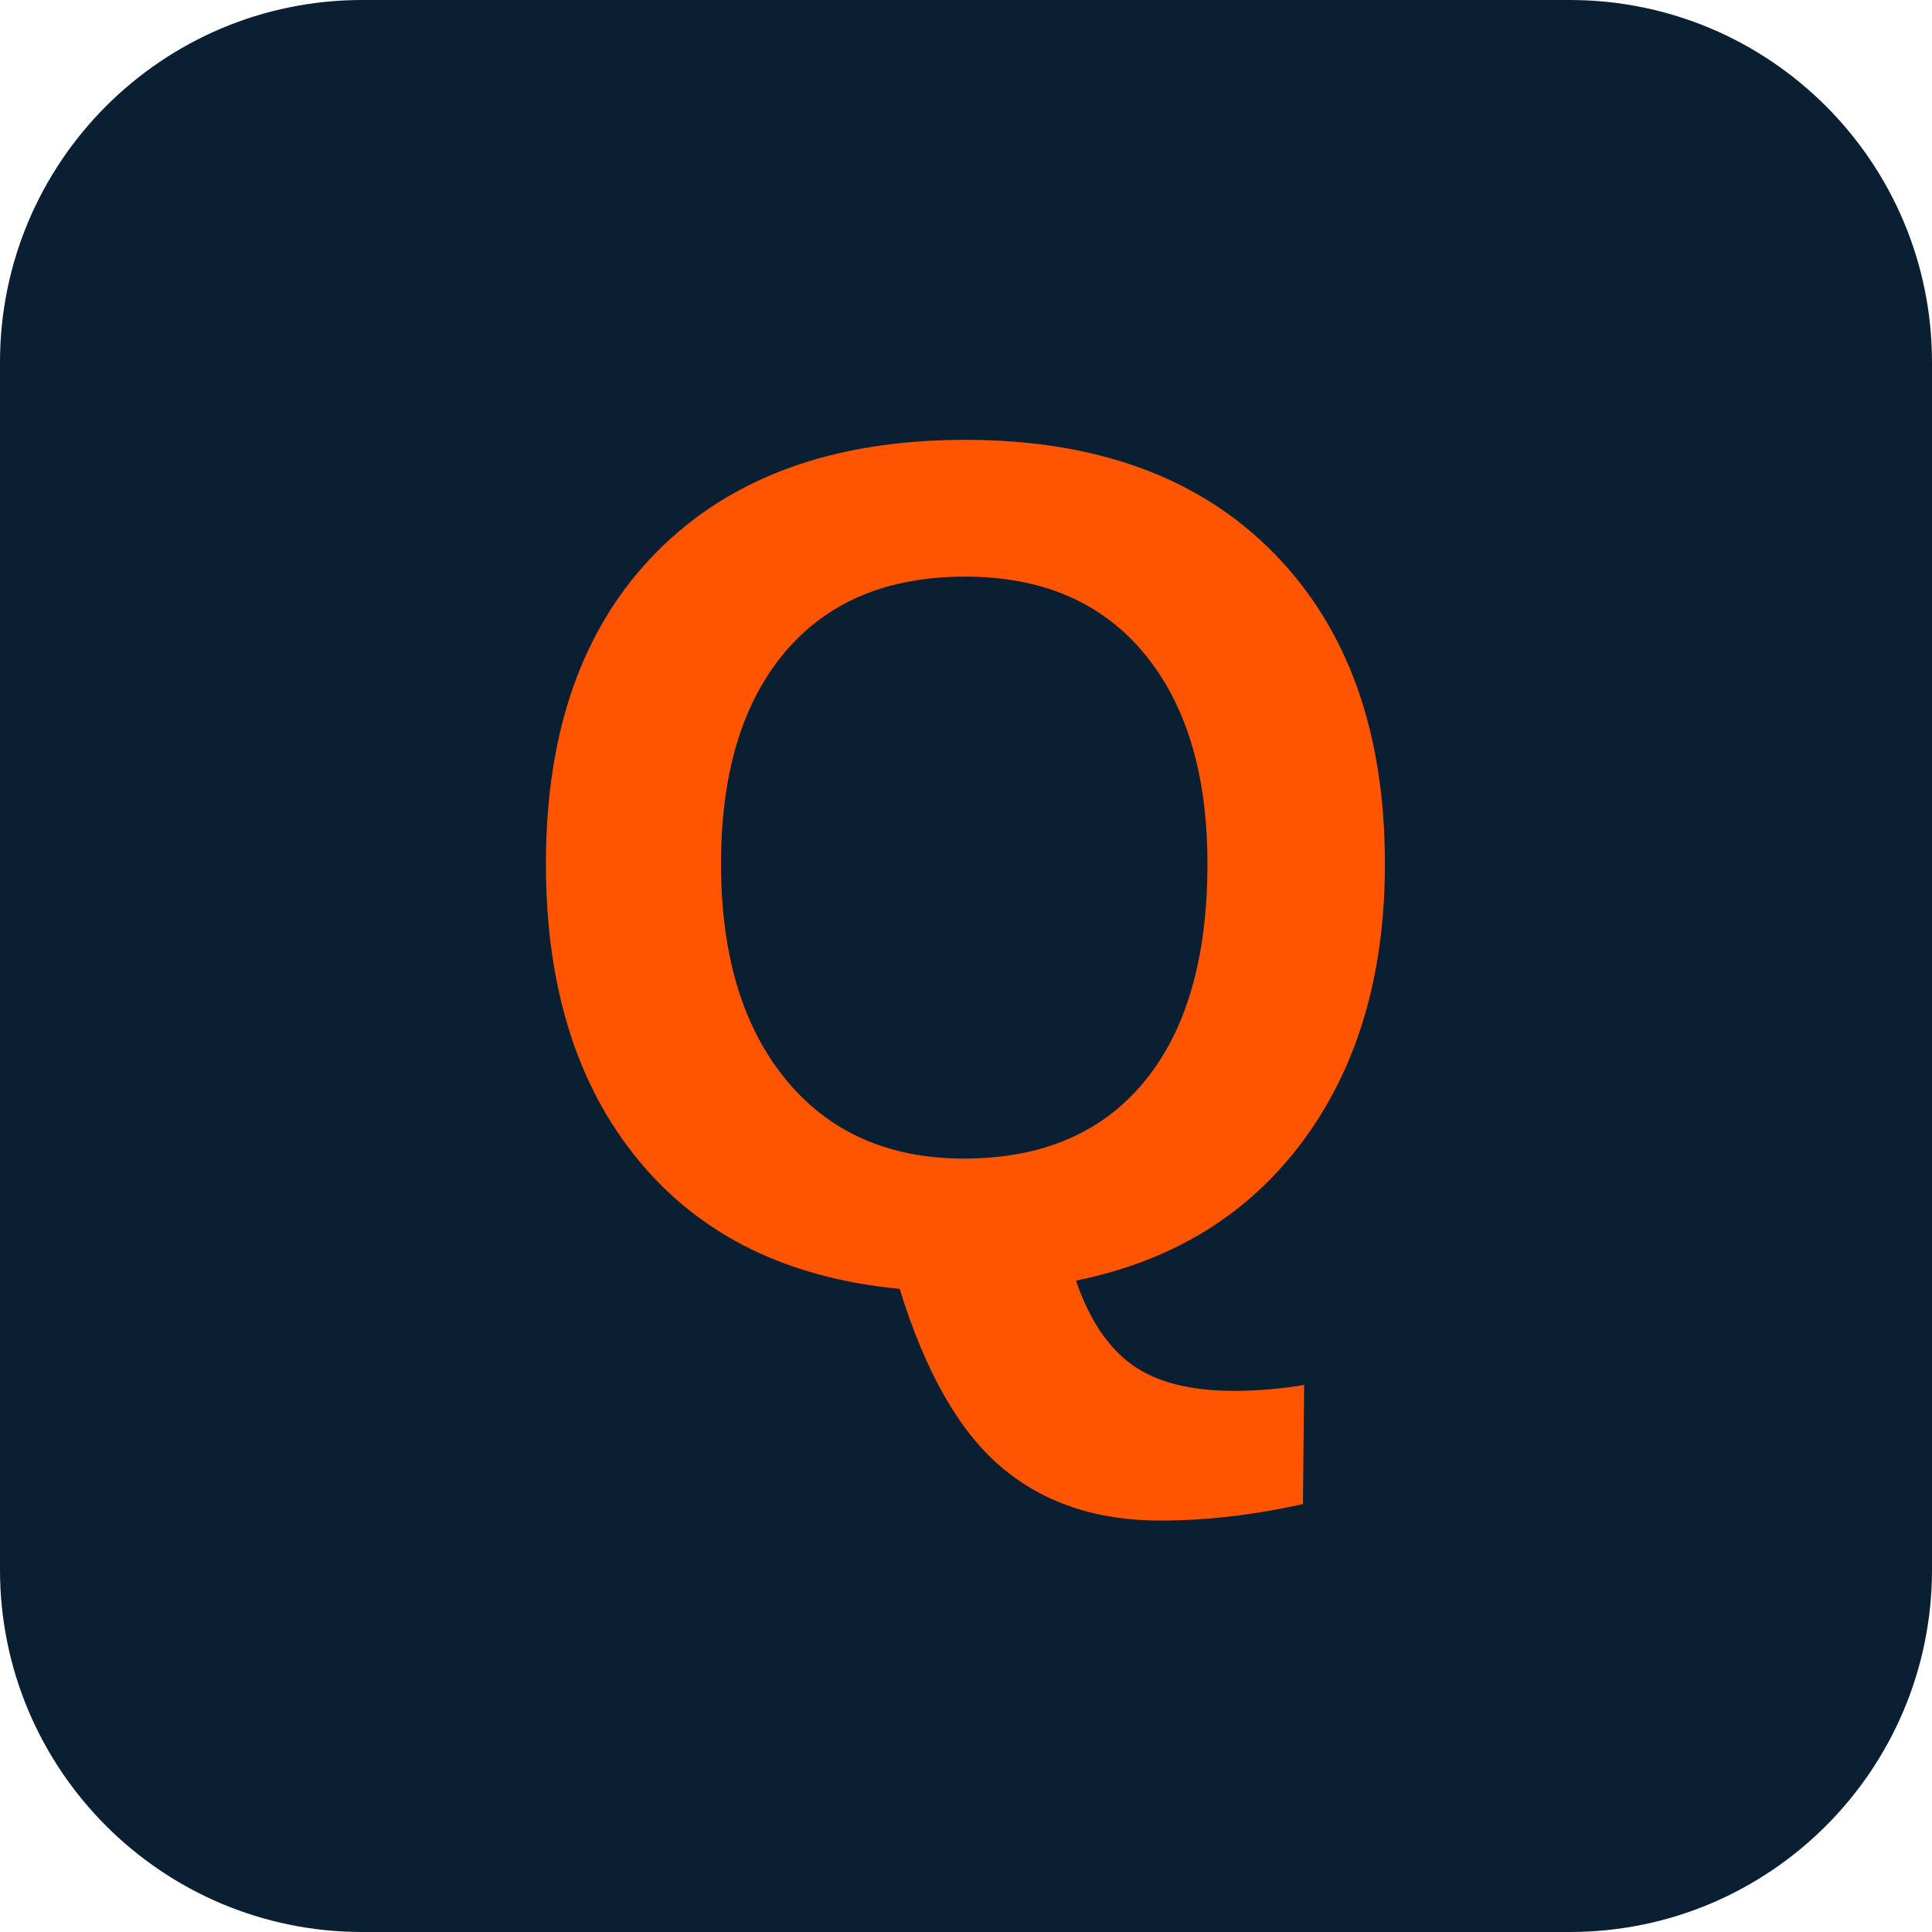
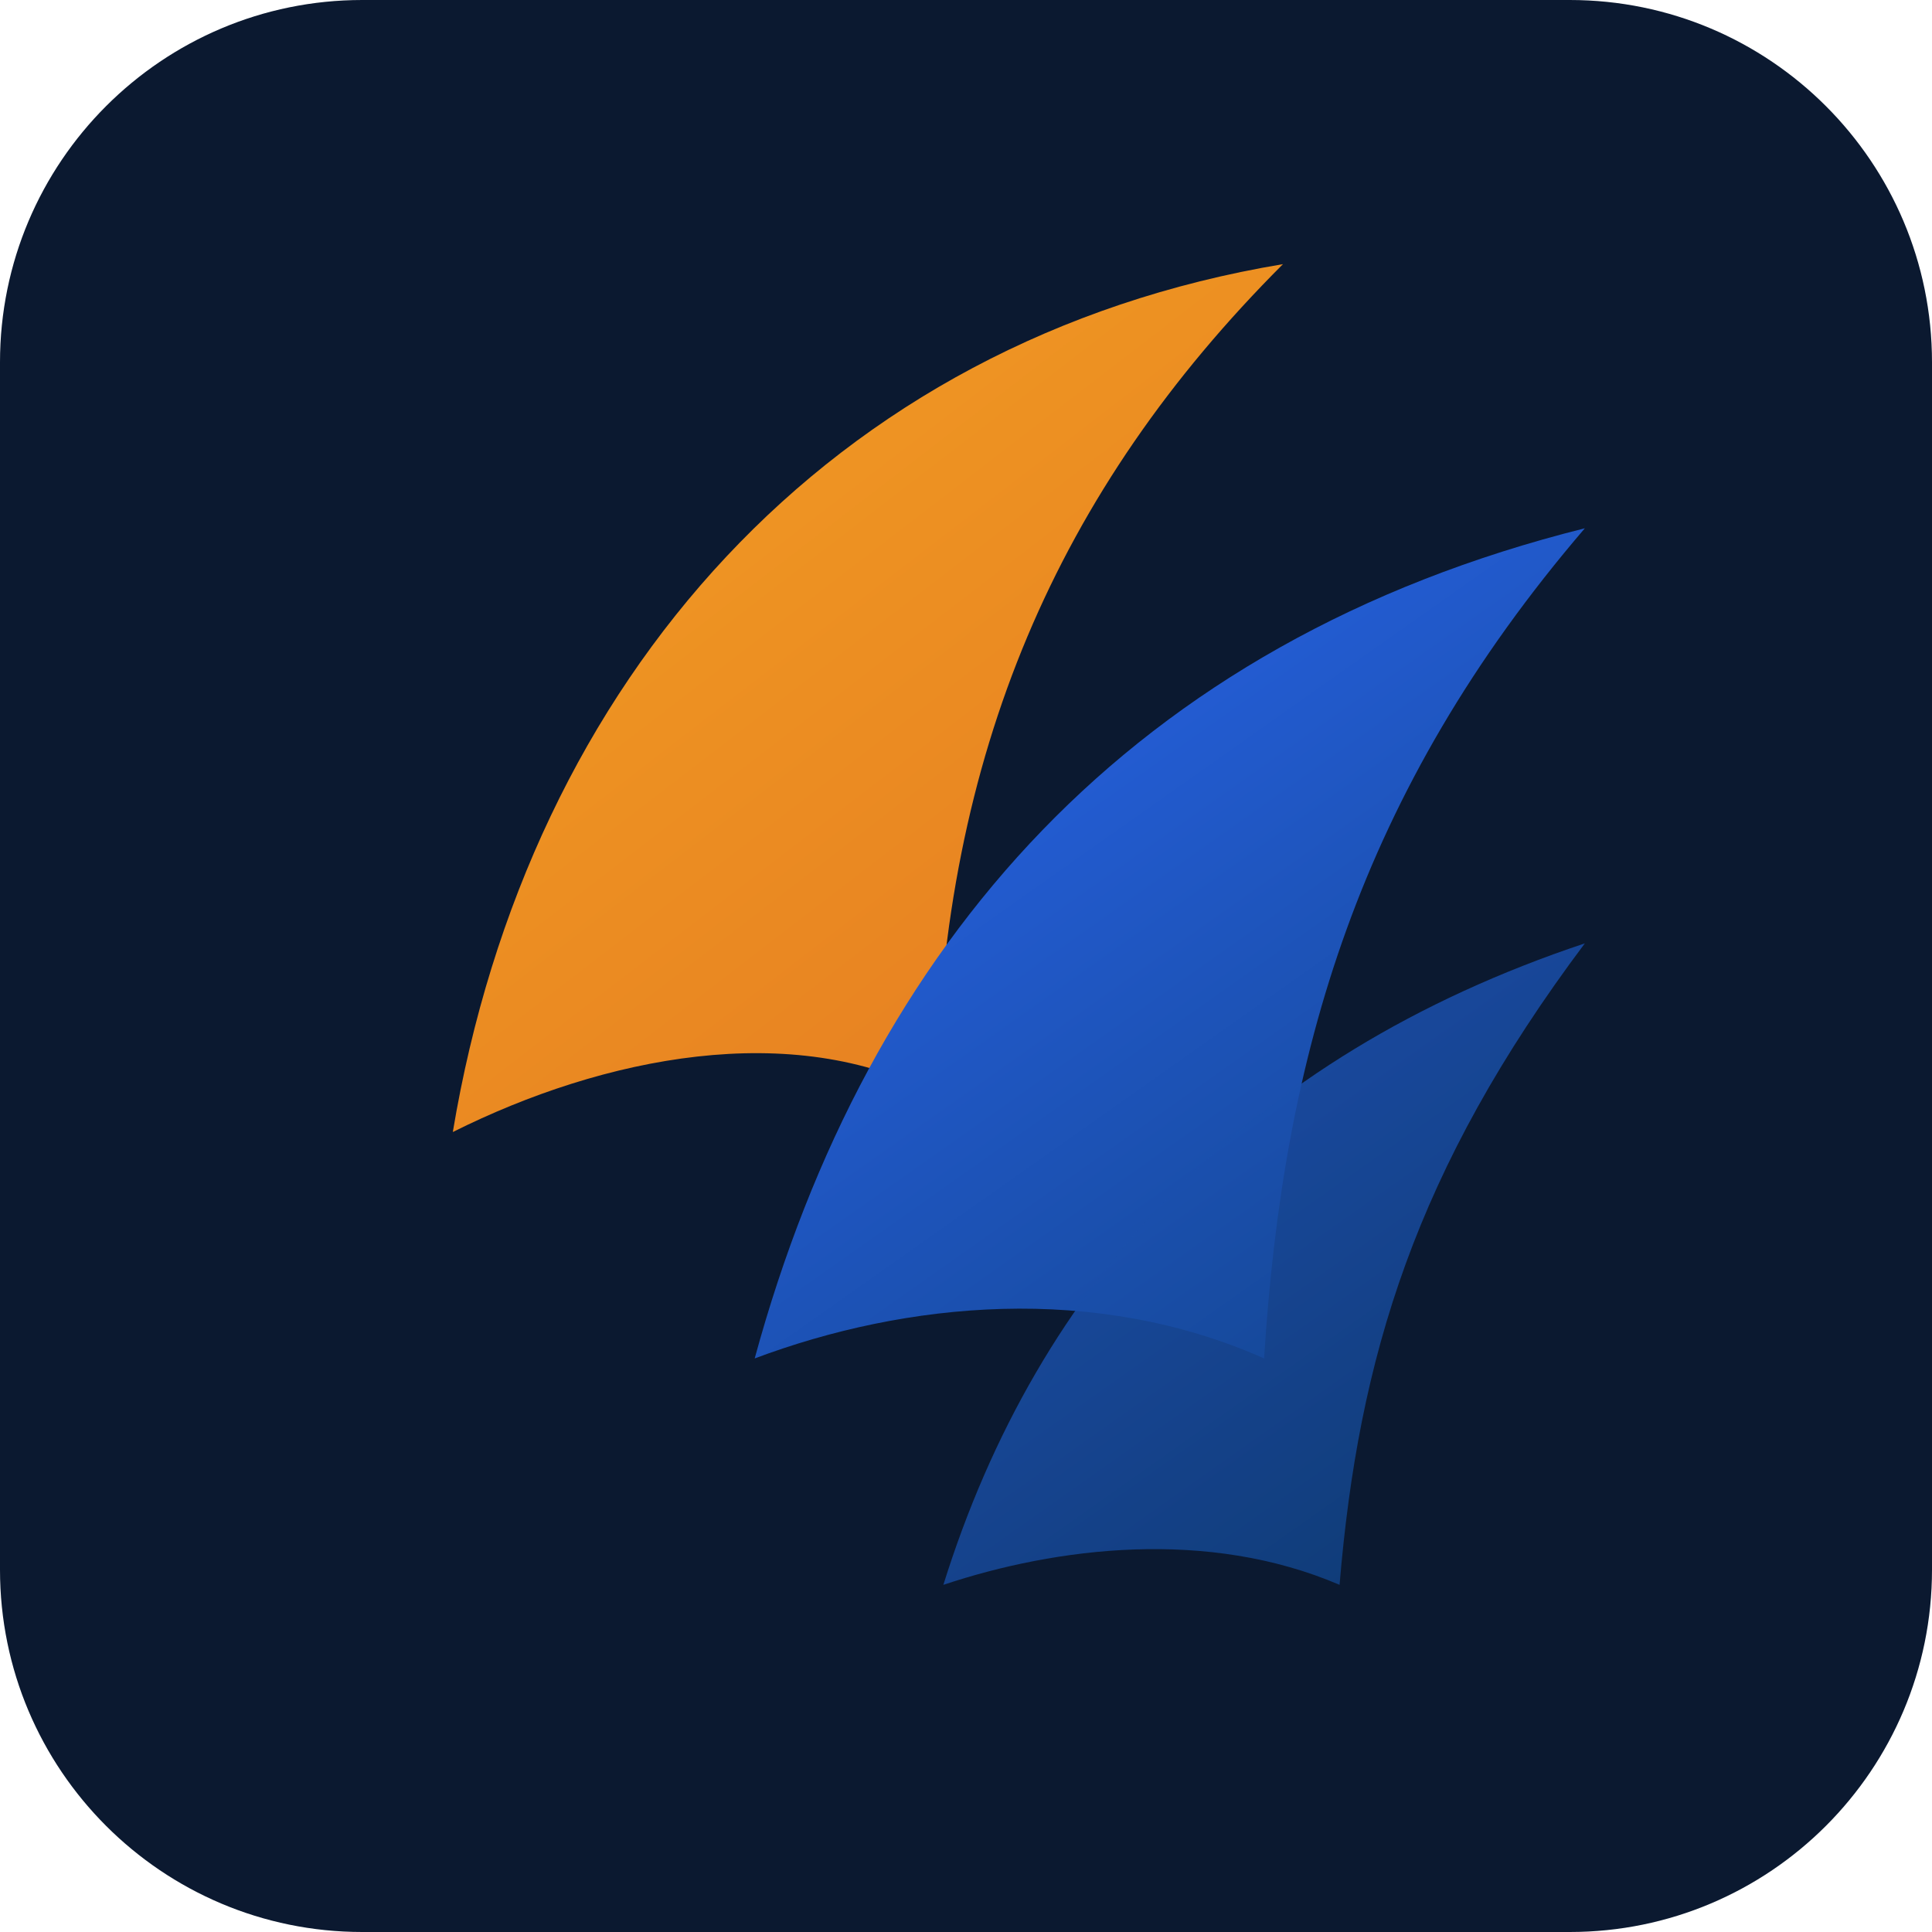
<svg xmlns="http://www.w3.org/2000/svg" viewBox="0 0 512 512" fill="none">
-   <rect width="512" height="512" rx="96" fill="#0B1F33" />
-   <text x="256" y="340" text-anchor="middle" font-family="Arial, Helvetica, sans-serif" font-size="320" font-weight="800" fill="#FF5400">Q</text>
+   <defs>
+     <linearGradient id="og" x1="80" y1="40" x2="280" y2="300" gradientUnits="userSpaceOnUse">
+       <stop stop-color="#F5A623" />
+       <stop offset="1" stop-color="#E67E22" />
+     </linearGradient>
+     <linearGradient id="bg" x1="180" y1="120" x2="420" y2="460" gradientUnits="userSpaceOnUse">
+       <stop stop-color="#2E6BFF" />
+       <stop offset="1" stop-color="#0B3A6E" />
+     </linearGradient>
+   </defs>
+   <rect width="512" height="512" rx="96" fill="#0B1930" />
+   <path d="M120 300 C140 180 220 90 340 70 C280 130 250 200 248 290 C210 270 160 280 120 300Z" fill="url(#og)" />
+   <path d="M200 360 C230 250 300 170 420 140 C360 210 340 280 335 360 C290 340 240 345 200 360Z" fill="url(#bg)" />
+   <path d="M250 420 C275 340 330 280 420 250 C375 310 360 360 355 420 C320 405 280 410 250 420Z" fill="url(#bg)" opacity="0.85" />
</svg>
